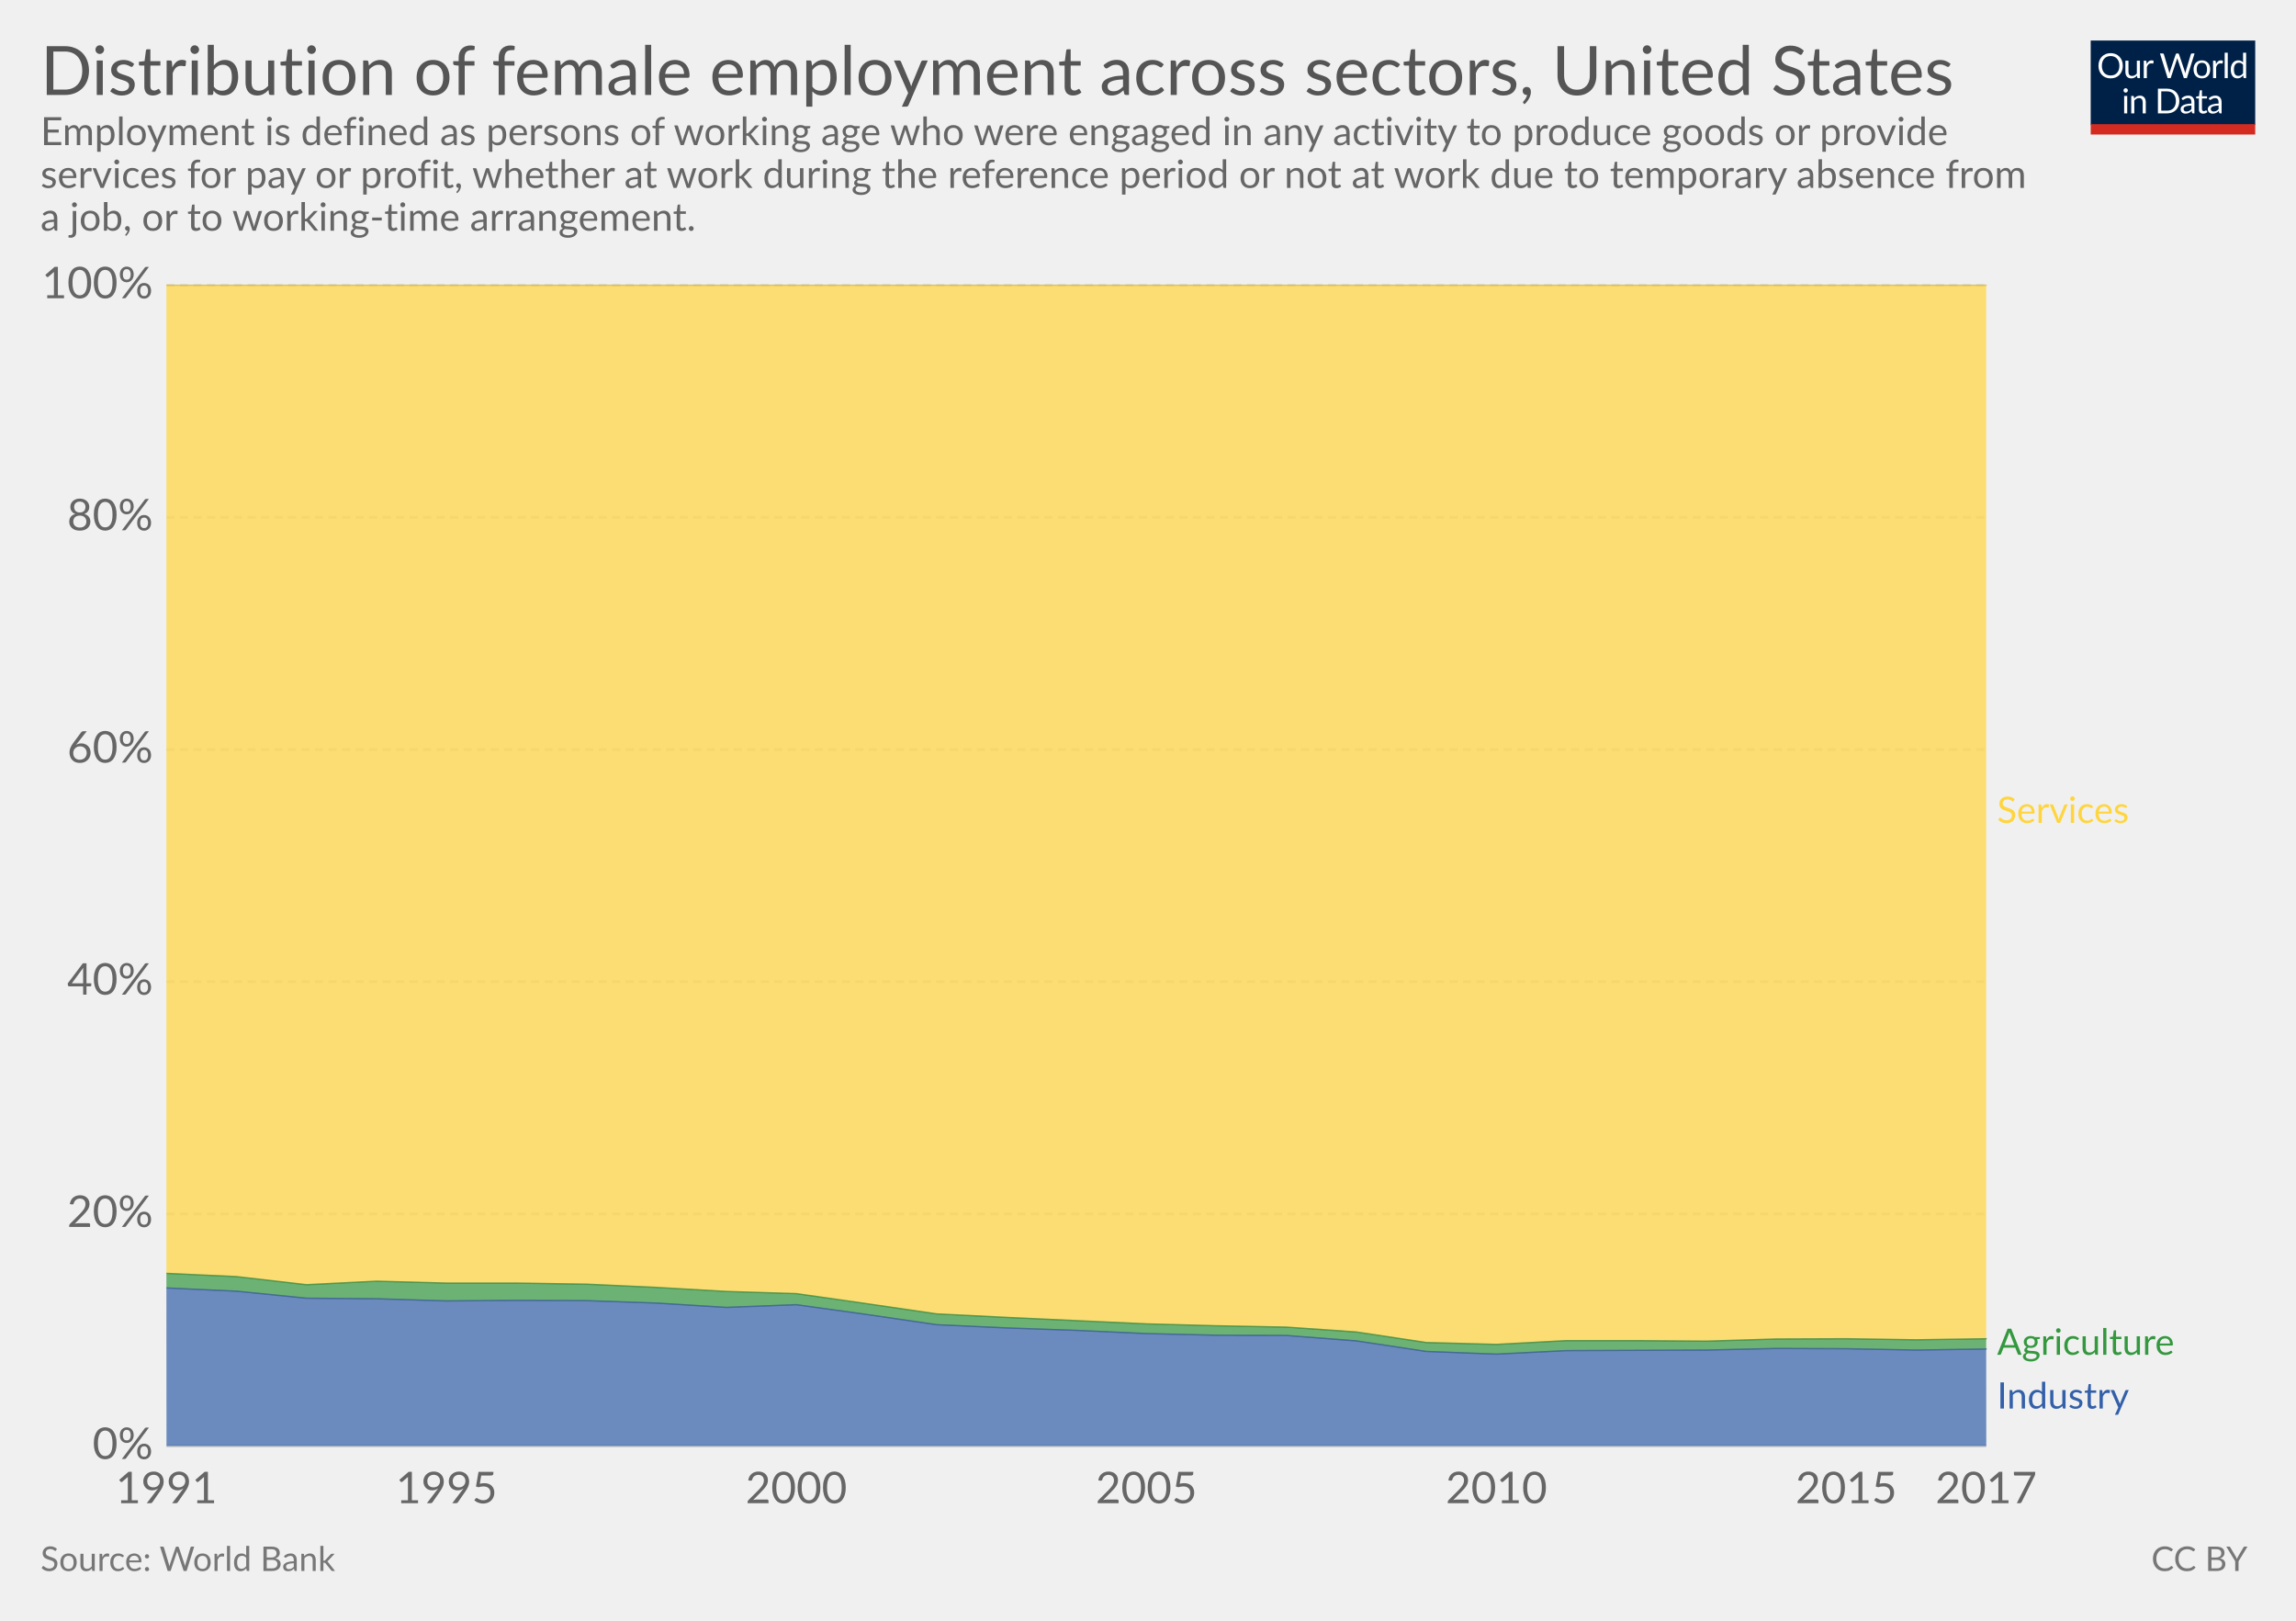
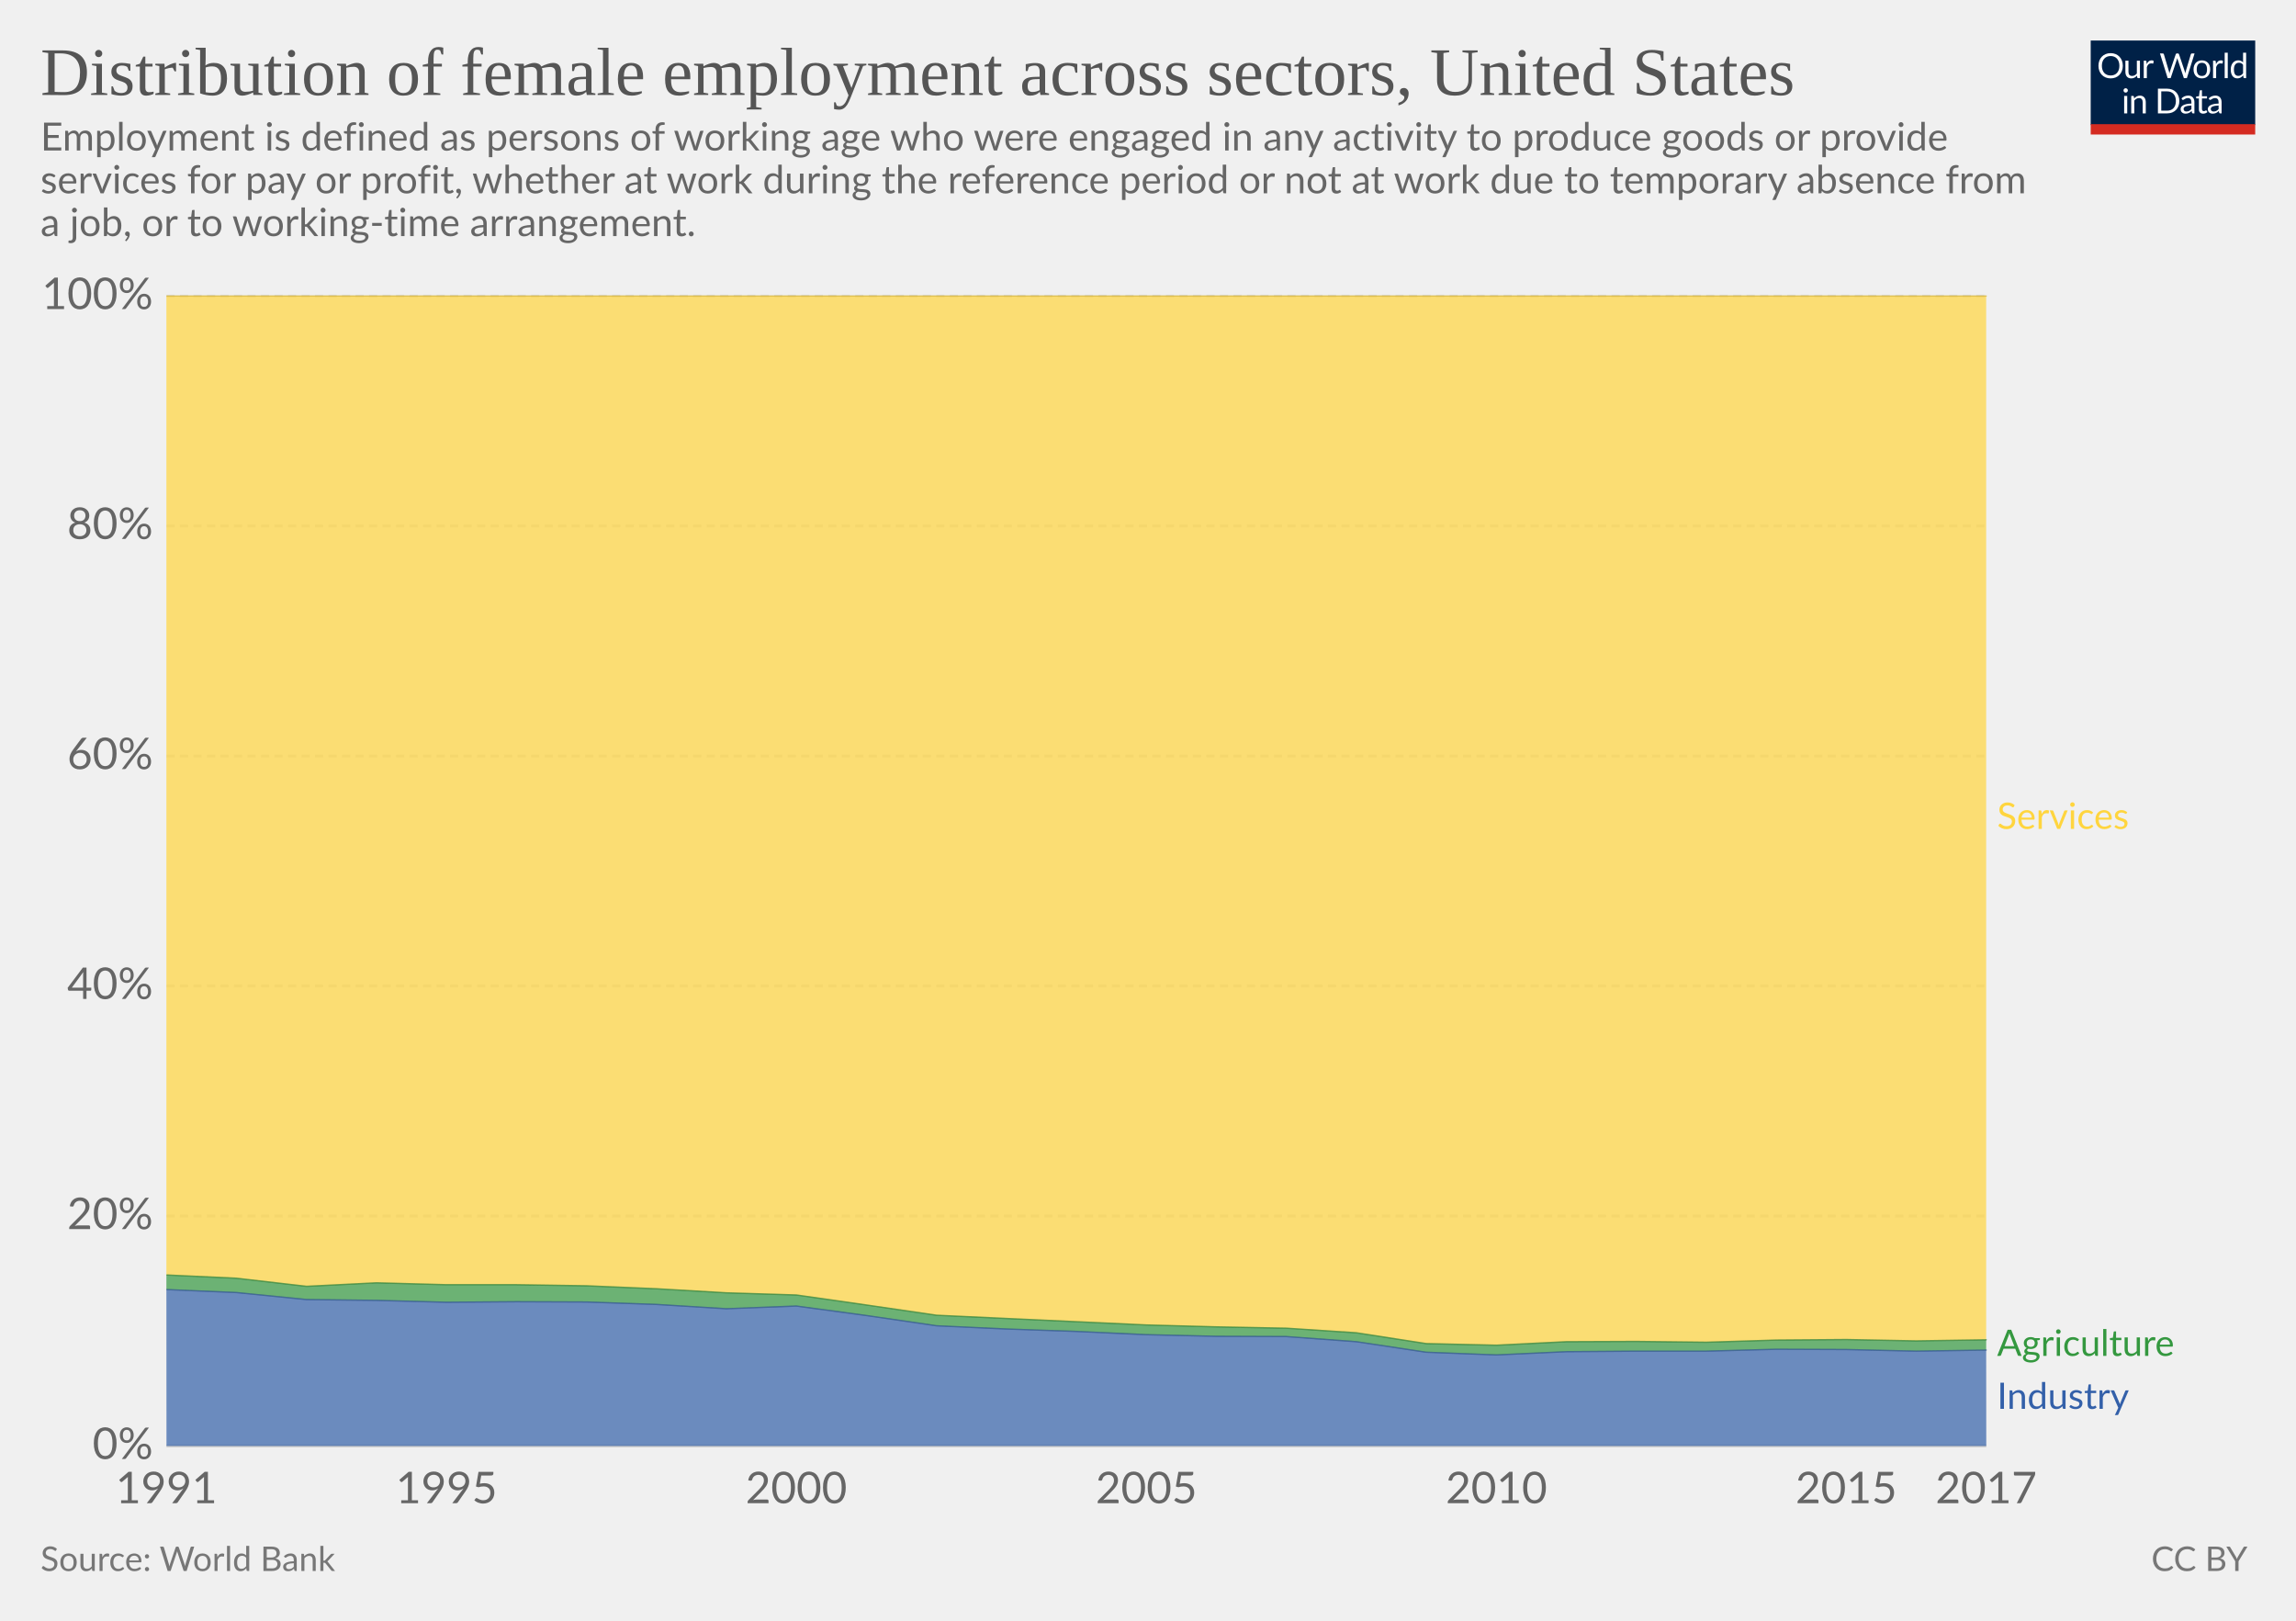
<svg xmlns="http://www.w3.org/2000/svg" version="1.1" style="font-family:Lato, 'Helvetica Neue', Helvetica, Arial, sans-serif;font-size:18px;background-color:white;text-rendering:optimizeLegibility;-webkit-font-smoothing:antialiased" width="850" height="600">
  <g class="HeaderView">
    <g transform="translate(774, 15) scale(0.29)">
      <svg width="210" height="120" viewBox="0 0 210 120" fill="none">
        <g clip-path="url(#clip0)">
          <path d="M0 0H210V107.89H0V0Z" fill="#002147" />
          <path d="M40.979 32.248C40.979 34.609 40.605 36.78 39.857 38.76C39.109 40.725 38.053 42.419 36.689 43.842C35.325 45.265 33.682 46.372 31.761 47.164C29.854 47.941 27.742 48.33 25.425 48.33C23.107 48.33 20.995 47.941 19.089 47.164C17.182 46.372 15.547 45.265 14.183 43.842C12.819 42.419 11.763 40.725 11.015 38.76C10.267 36.78 9.893 34.609 9.893 32.248C9.893 29.887 10.267 27.723 11.015 25.758C11.763 23.778 12.819 22.077 14.183 20.654C15.547 19.217 17.182 18.102 19.089 17.31C20.995 16.518 23.107 16.122 25.425 16.122C27.742 16.122 29.854 16.518 31.761 17.31C33.682 18.102 35.325 19.217 36.689 20.654C38.053 22.077 39.109 23.778 39.857 25.758C40.605 27.723 40.979 29.887 40.979 32.248ZM36.601 32.248C36.601 30.312 36.337 28.574 35.809 27.034C35.281 25.494 34.533 24.196 33.565 23.14C32.597 22.069 31.423 21.248 30.045 20.676C28.666 20.104 27.126 19.818 25.425 19.818C23.738 19.818 22.205 20.104 20.827 20.676C19.448 21.248 18.267 22.069 17.285 23.14C16.317 24.196 15.569 25.494 15.041 27.034C14.513 28.574 14.249 30.312 14.249 32.248C14.249 34.184 14.513 35.922 15.041 37.462C15.569 38.987 16.317 40.285 17.285 41.356C18.267 42.412 19.448 43.226 20.827 43.798C22.205 44.355 23.738 44.634 25.425 44.634C27.126 44.634 28.666 44.355 30.045 43.798C31.423 43.226 32.597 42.412 33.565 41.356C34.533 40.285 35.281 38.987 35.809 37.462C36.337 35.922 36.601 34.184 36.601 32.248ZM62.823 25.714V48H60.491C59.934 48 59.582 47.729 59.435 47.186L59.127 44.788C58.159 45.859 57.074 46.724 55.871 47.384C54.669 48.029 53.29 48.352 51.735 48.352C50.518 48.352 49.44 48.154 48.501 47.758C47.577 47.347 46.8 46.775 46.169 46.042C45.539 45.309 45.062 44.421 44.739 43.38C44.431 42.339 44.277 41.187 44.277 39.926V25.714H48.193V39.926C48.193 41.613 48.575 42.918 49.337 43.842C50.115 44.766 51.295 45.228 52.879 45.228C54.038 45.228 55.116 44.957 56.113 44.414C57.125 43.857 58.057 43.094 58.907 42.126V25.714H62.823ZM71.43 30.18C72.135 28.655 73 27.467 74.027 26.616C75.053 25.751 76.307 25.318 77.789 25.318C78.258 25.318 78.705 25.369 79.131 25.472C79.571 25.575 79.959 25.736 80.297 25.956L80.011 28.882C79.923 29.249 79.703 29.432 79.351 29.432C79.145 29.432 78.845 29.388 78.449 29.3C78.053 29.212 77.605 29.168 77.107 29.168C76.403 29.168 75.772 29.271 75.215 29.476C74.672 29.681 74.181 29.989 73.741 30.4C73.315 30.796 72.927 31.295 72.575 31.896C72.237 32.483 71.929 33.157 71.651 33.92V48H67.713V25.714H69.957C70.382 25.714 70.675 25.795 70.837 25.956C70.998 26.117 71.108 26.396 71.167 26.792L71.43 30.18ZM132.589 16.474L122.755 48H118.927L110.941 23.954C110.867 23.719 110.794 23.47 110.721 23.206C110.662 22.942 110.596 22.663 110.523 22.37C110.449 22.663 110.376 22.942 110.303 23.206C110.23 23.47 110.156 23.719 110.083 23.954L102.053 48H98.225L88.391 16.474H91.933C92.314 16.474 92.629 16.569 92.879 16.76C93.143 16.951 93.311 17.193 93.385 17.486L99.897 39.398C99.999 39.794 100.095 40.219 100.183 40.674C100.285 41.129 100.381 41.613 100.469 42.126C100.571 41.613 100.674 41.129 100.777 40.674C100.894 40.205 101.019 39.779 101.151 39.398L108.565 17.486C108.653 17.237 108.821 17.009 109.071 16.804C109.335 16.584 109.65 16.474 110.017 16.474H111.249C111.63 16.474 111.938 16.569 112.173 16.76C112.407 16.951 112.583 17.193 112.701 17.486L120.093 39.398C120.225 39.779 120.342 40.19 120.445 40.63C120.562 41.07 120.672 41.532 120.775 42.016C120.848 41.532 120.929 41.07 121.017 40.63C121.105 40.19 121.2 39.779 121.303 39.398L127.837 17.486C127.91 17.222 128.072 16.987 128.321 16.782C128.585 16.577 128.9 16.474 129.267 16.474H132.589ZM141.94 25.362C143.568 25.362 145.034 25.633 146.34 26.176C147.645 26.719 148.76 27.489 149.684 28.486C150.608 29.483 151.312 30.693 151.796 32.116C152.294 33.524 152.544 35.101 152.544 36.846C152.544 38.606 152.294 40.19 151.796 41.598C151.312 43.006 150.608 44.209 149.684 45.206C148.76 46.203 147.645 46.973 146.34 47.516C145.034 48.044 143.568 48.308 141.94 48.308C140.297 48.308 138.816 48.044 137.496 47.516C136.19 46.973 135.076 46.203 134.152 45.206C133.228 44.209 132.516 43.006 132.018 41.598C131.534 40.19 131.292 38.606 131.292 36.846C131.292 35.101 131.534 33.524 132.018 32.116C132.516 30.693 133.228 29.483 134.152 28.486C135.076 27.489 136.19 26.719 137.496 26.176C138.816 25.633 140.297 25.362 141.94 25.362ZM141.94 45.25C144.14 45.25 145.782 44.517 146.868 43.05C147.953 41.569 148.496 39.508 148.496 36.868C148.496 34.213 147.953 32.145 146.868 30.664C145.782 29.183 144.14 28.442 141.94 28.442C140.825 28.442 139.85 28.633 139.014 29.014C138.192 29.395 137.503 29.945 136.946 30.664C136.403 31.383 135.992 32.27 135.714 33.326C135.45 34.367 135.318 35.548 135.318 36.868C135.318 39.508 135.86 41.569 136.946 43.05C138.046 44.517 139.71 45.25 141.94 45.25ZM159.908 30.18C160.612 28.655 161.478 27.467 162.504 26.616C163.531 25.751 164.785 25.318 166.266 25.318C166.736 25.318 167.183 25.369 167.608 25.472C168.048 25.575 168.437 25.736 168.774 25.956L168.488 28.882C168.4 29.249 168.18 29.432 167.828 29.432C167.623 29.432 167.322 29.388 166.926 29.3C166.53 29.212 166.083 29.168 165.584 29.168C164.88 29.168 164.25 29.271 163.692 29.476C163.15 29.681 162.658 29.989 162.218 30.4C161.793 30.796 161.404 31.295 161.052 31.896C160.715 32.483 160.407 33.157 160.128 33.92V48H156.19V25.714H158.434C158.86 25.714 159.153 25.795 159.314 25.956C159.476 26.117 159.586 26.396 159.644 26.792L159.908 30.18ZM174.946 15.594V48H171.03V15.594H174.946ZM194.496 31.016C193.763 30.033 192.971 29.351 192.12 28.97C191.269 28.574 190.316 28.376 189.26 28.376C187.192 28.376 185.601 29.117 184.486 30.598C183.371 32.079 182.814 34.191 182.814 36.934C182.814 38.386 182.939 39.633 183.188 40.674C183.437 41.701 183.804 42.551 184.288 43.226C184.772 43.886 185.366 44.37 186.07 44.678C186.774 44.986 187.573 45.14 188.468 45.14C189.759 45.14 190.881 44.847 191.834 44.26C192.802 43.673 193.689 42.845 194.496 41.774V31.016ZM198.412 15.594V48H196.08C195.523 48 195.171 47.729 195.024 47.186L194.672 44.48C193.719 45.624 192.633 46.548 191.416 47.252C190.199 47.956 188.791 48.308 187.192 48.308C185.916 48.308 184.757 48.066 183.716 47.582C182.675 47.083 181.787 46.357 181.054 45.404C180.321 44.451 179.756 43.263 179.36 41.84C178.964 40.417 178.766 38.782 178.766 36.934C178.766 35.291 178.986 33.766 179.426 32.358C179.866 30.935 180.497 29.703 181.318 28.662C182.139 27.621 183.144 26.807 184.332 26.22C185.535 25.619 186.884 25.318 188.38 25.318C189.744 25.318 190.91 25.553 191.878 26.022C192.861 26.477 193.733 27.115 194.496 27.936V15.594H198.412ZM46.614 70.714V93H42.698V70.714H46.614ZM47.45 63.718C47.45 64.099 47.369 64.459 47.208 64.796C47.061 65.119 46.856 65.412 46.592 65.676C46.343 65.925 46.042 66.123 45.69 66.27C45.352 66.417 44.993 66.49 44.612 66.49C44.23 66.49 43.871 66.417 43.534 66.27C43.211 66.123 42.925 65.925 42.676 65.676C42.426 65.412 42.228 65.119 42.082 64.796C41.935 64.459 41.862 64.099 41.862 63.718C41.862 63.337 41.935 62.977 42.082 62.64C42.228 62.288 42.426 61.987 42.676 61.738C42.925 61.474 43.211 61.269 43.534 61.122C43.871 60.975 44.23 60.902 44.612 60.902C44.993 60.902 45.352 60.975 45.69 61.122C46.042 61.269 46.343 61.474 46.592 61.738C46.856 61.987 47.061 62.288 47.208 62.64C47.369 62.977 47.45 63.337 47.45 63.718ZM55.424 73.948C55.908 73.405 56.422 72.914 56.964 72.474C57.507 72.034 58.079 71.66 58.68 71.352C59.296 71.029 59.941 70.787 60.616 70.626C61.306 70.45 62.046 70.362 62.838 70.362C64.055 70.362 65.126 70.567 66.05 70.978C66.989 71.374 67.766 71.946 68.382 72.694C69.013 73.427 69.49 74.315 69.812 75.356C70.135 76.397 70.296 77.549 70.296 78.81V93H66.358V78.81C66.358 77.123 65.969 75.818 65.192 74.894C64.43 73.955 63.264 73.486 61.694 73.486C60.535 73.486 59.45 73.765 58.438 74.322C57.441 74.879 56.517 75.635 55.666 76.588V93H51.728V70.714H54.082C54.639 70.714 54.984 70.985 55.116 71.528L55.424 73.948ZM113.129 77.248C113.129 79.609 112.755 81.758 112.007 83.694C111.259 85.63 110.203 87.287 108.839 88.666C107.475 90.045 105.832 91.115 103.911 91.878C102.004 92.626 99.892 93 97.575 93H85.805V61.474H97.575C99.892 61.474 102.004 61.855 103.911 62.618C105.832 63.366 107.475 64.437 108.839 65.83C110.203 67.209 111.259 68.866 112.007 70.802C112.755 72.738 113.129 74.887 113.129 77.248ZM108.751 77.248C108.751 75.312 108.487 73.581 107.959 72.056C107.431 70.531 106.683 69.24 105.715 68.184C104.747 67.128 103.574 66.321 102.195 65.764C100.816 65.207 99.276 64.928 97.575 64.928H90.073V89.546H97.575C99.276 89.546 100.816 89.267 102.195 88.71C103.574 88.153 104.747 87.353 105.715 86.312C106.683 85.256 107.431 83.965 107.959 82.44C108.487 80.915 108.751 79.184 108.751 77.248ZM128.553 82.968C126.749 83.027 125.209 83.173 123.933 83.408C122.672 83.628 121.638 83.921 120.831 84.288C120.039 84.655 119.46 85.087 119.093 85.586C118.741 86.085 118.565 86.642 118.565 87.258C118.565 87.845 118.661 88.351 118.851 88.776C119.042 89.201 119.299 89.553 119.621 89.832C119.959 90.096 120.347 90.294 120.787 90.426C121.242 90.543 121.726 90.602 122.239 90.602C122.929 90.602 123.559 90.536 124.131 90.404C124.703 90.257 125.239 90.052 125.737 89.788C126.251 89.524 126.735 89.209 127.189 88.842C127.659 88.475 128.113 88.057 128.553 87.588V82.968ZM115.903 73.86C117.135 72.672 118.463 71.785 119.885 71.198C121.308 70.611 122.885 70.318 124.615 70.318C125.862 70.318 126.969 70.523 127.937 70.934C128.905 71.345 129.719 71.917 130.379 72.65C131.039 73.383 131.538 74.271 131.875 75.312C132.213 76.353 132.381 77.497 132.381 78.744V93H130.643C130.262 93 129.969 92.941 129.763 92.824C129.558 92.692 129.397 92.443 129.279 92.076L128.839 89.964C128.253 90.507 127.681 90.991 127.123 91.416C126.566 91.827 125.979 92.179 125.363 92.472C124.747 92.751 124.087 92.963 123.383 93.11C122.694 93.271 121.924 93.352 121.073 93.352C120.208 93.352 119.394 93.235 118.631 93C117.869 92.751 117.201 92.384 116.629 91.9C116.072 91.416 115.625 90.807 115.287 90.074C114.965 89.326 114.803 88.446 114.803 87.434C114.803 86.554 115.045 85.711 115.529 84.904C116.013 84.083 116.798 83.357 117.883 82.726C118.969 82.095 120.384 81.582 122.129 81.186C123.875 80.775 126.016 80.541 128.553 80.482V78.744C128.553 77.013 128.179 75.708 127.431 74.828C126.683 73.933 125.591 73.486 124.153 73.486C123.185 73.486 122.371 73.611 121.711 73.86C121.066 74.095 120.501 74.366 120.017 74.674C119.548 74.967 119.137 75.239 118.785 75.488C118.448 75.723 118.111 75.84 117.773 75.84C117.509 75.84 117.282 75.774 117.091 75.642C116.901 75.495 116.739 75.319 116.607 75.114L115.903 73.86ZM143.568 93.352C141.808 93.352 140.451 92.861 139.498 91.878C138.559 90.895 138.09 89.48 138.09 87.632V73.992H135.406C135.171 73.992 134.973 73.926 134.812 73.794C134.65 73.647 134.57 73.427 134.57 73.134V71.572L138.222 71.11L139.124 64.224C139.168 64.004 139.263 63.828 139.41 63.696C139.571 63.549 139.776 63.476 140.026 63.476H142.006V71.154H148.452V73.992H142.006V87.368C142.006 88.307 142.233 89.003 142.688 89.458C143.142 89.913 143.729 90.14 144.448 90.14C144.858 90.14 145.21 90.089 145.504 89.986C145.812 89.869 146.076 89.744 146.296 89.612C146.516 89.48 146.699 89.363 146.846 89.26C147.007 89.143 147.146 89.084 147.264 89.084C147.469 89.084 147.652 89.209 147.814 89.458L148.958 91.328C148.283 91.959 147.469 92.457 146.516 92.824C145.562 93.176 144.58 93.352 143.568 93.352ZM163.253 82.968C161.449 83.027 159.909 83.173 158.633 83.408C157.372 83.628 156.338 83.921 155.531 84.288C154.739 84.655 154.16 85.087 153.793 85.586C153.441 86.085 153.265 86.642 153.265 87.258C153.265 87.845 153.36 88.351 153.551 88.776C153.742 89.201 153.998 89.553 154.321 89.832C154.658 90.096 155.047 90.294 155.487 90.426C155.942 90.543 156.426 90.602 156.939 90.602C157.628 90.602 158.259 90.536 158.831 90.404C159.403 90.257 159.938 90.052 160.437 89.788C160.95 89.524 161.434 89.209 161.889 88.842C162.358 88.475 162.813 88.057 163.253 87.588V82.968ZM150.603 73.86C151.835 72.672 153.162 71.785 154.585 71.198C156.008 70.611 157.584 70.318 159.315 70.318C160.562 70.318 161.669 70.523 162.637 70.934C163.605 71.345 164.419 71.917 165.079 72.65C165.739 73.383 166.238 74.271 166.575 75.312C166.912 76.353 167.081 77.497 167.081 78.744V93H165.343C164.962 93 164.668 92.941 164.463 92.824C164.258 92.692 164.096 92.443 163.979 92.076L163.539 89.964C162.952 90.507 162.38 90.991 161.823 91.416C161.266 91.827 160.679 92.179 160.063 92.472C159.447 92.751 158.787 92.963 158.083 93.11C157.394 93.271 156.624 93.352 155.773 93.352C154.908 93.352 154.094 93.235 153.331 93C152.568 92.751 151.901 92.384 151.329 91.9C150.772 91.416 150.324 90.807 149.987 90.074C149.664 89.326 149.503 88.446 149.503 87.434C149.503 86.554 149.745 85.711 150.229 84.904C150.713 84.083 151.498 83.357 152.583 82.726C153.668 82.095 155.084 81.582 156.829 81.186C158.574 80.775 160.716 80.541 163.253 80.482V78.744C163.253 77.013 162.879 75.708 162.131 74.828C161.383 73.933 160.29 73.486 158.853 73.486C157.885 73.486 157.071 73.611 156.411 73.86C155.766 74.095 155.201 74.366 154.717 74.674C154.248 74.967 153.837 75.239 153.485 75.488C153.148 75.723 152.81 75.84 152.473 75.84C152.209 75.84 151.982 75.774 151.791 75.642C151.6 75.495 151.439 75.319 151.307 75.114L150.603 73.86Z" fill="white" />
          <rect y="106.789" width="210" height="13.211" fill="#D42B21" />
        </g>
        <defs>
          <clipPath id="clip0">
            <rect width="210" height="120" fill="white" />
          </clipPath>
        </defs>
      </svg>
    </g>
-     <a href="https://ourworldindata.org/grapher/distribution-of-female-employment-across-sectors" target="_blank">
+     <a href="https://ourworldindata.org/grapher/distribution-of-female-employment-across-sectors" style="font-family:&quot;Playfair Display&quot;, Georgia, &quot;Times New Roman&quot;, serif" target="_blank">
      <text font-size="25.20" x="15.0" y="35.2" fill="#555">
        <tspan x="15" y="35.16">Distribution of female employment across sectors, United States</tspan>
      </text>
    </a>
-     <text font-size="14.40" x="15.0" y="53.7" fill="#666">
-       <tspan x="15" y="53.72">Employment is defined as persons of working age who were engaged in any activity to produce goods or provide</tspan>
-       <tspan x="15" y="69.56">services for pay or profit, whether at work during the reference period or not at work due to temporary absence from</tspan>
-       <tspan x="15" y="85.4">a job, or to working-time arrangement. </tspan>
+     <text font-size="14.40" x="15.0" y="55.7" fill="#666">
+       <tspan x="15" y="55.72">Employment is defined as persons of working age who were engaged in any activity to produce goods or provide</tspan>
+       <tspan x="15" y="71.56">services for pay or profit, whether at work during the reference period or not at work due to temporary absence from</tspan>
+       <tspan x="15" y="87.4">a job, or to working-time arrangement. </tspan>
    </text>
  </g>
  <g class="StackedArea">
    <defs>
-       <clipPath id="boundsClip-5">
-         <rect x="61.634" y="0" width="820" height="901.8" />
+       <clipPath id="boundsClip-9">
+         <rect x="61.634" y="0" width="820" height="893.8" />
      </clipPath>
    </defs>
    <g class="AxisBoxView">
      <g class="HorizontalAxis">
        <text x="61.6" y="556.5" fill="#666" text-anchor="middle" font-size="16.2">1991</text>
        <text x="165.3" y="556.5" fill="#666" text-anchor="middle" font-size="16.2">1995</text>
        <text x="294.8" y="556.5" fill="#666" text-anchor="middle" font-size="16.2">2000</text>
        <text x="424.4" y="556.5" fill="#666" text-anchor="middle" font-size="16.2">2005</text>
        <text x="554" y="556.5" fill="#666" text-anchor="middle" font-size="16.2">2010</text>
        <text x="683.5" y="556.5" fill="#666" text-anchor="middle" font-size="16.2">2015</text>
        <text x="735.3" y="556.5" fill="#666" text-anchor="middle" font-size="16.2">2017</text>
      </g>
      <g class="VerticalAxis">
        <text x="56.63" y="535.3" fill="#666" dominant-baseline="middle" text-anchor="end" font-size="16.2">0%</text>
-         <text x="56.63" y="449.4" fill="#666" dominant-baseline="middle" text-anchor="end" font-size="16.2">20%</text>
-         <text x="56.63" y="363.4" fill="#666" dominant-baseline="middle" text-anchor="end" font-size="16.2">40%</text>
-         <text x="56.63" y="277.5" fill="#666" dominant-baseline="middle" text-anchor="end" font-size="16.2">60%</text>
-         <text x="56.63" y="191.5" fill="#666" dominant-baseline="middle" text-anchor="end" font-size="16.2">80%</text>
-         <text x="56.63" y="105.6" fill="#666" dominant-baseline="middle" text-anchor="end" font-size="16.2">100%</text>
+         <text x="56.63" y="450.2" fill="#666" dominant-baseline="middle" text-anchor="end" font-size="16.2">20%</text>
+         <text x="56.63" y="365" fill="#666" dominant-baseline="middle" text-anchor="end" font-size="16.2">40%</text>
+         <text x="56.63" y="279.9" fill="#666" dominant-baseline="middle" text-anchor="end" font-size="16.2">60%</text>
+         <text x="56.63" y="194.7" fill="#666" dominant-baseline="middle" text-anchor="end" font-size="16.2">80%</text>
+         <text x="56.63" y="109.6" fill="#666" dominant-baseline="middle" text-anchor="end" font-size="16.2">100%</text>
      </g>
      <g class="AxisGridLines">
        <line x1="61.63" y1="535.3" x2="735.34" y2="535.3" stroke="#ccc" />
-         <line x1="61.63" y1="449.4" x2="735.34" y2="449.4" stroke="#ddd" stroke-dasharray="3,2" />
-         <line x1="61.63" y1="363.4" x2="735.34" y2="363.4" stroke="#ddd" stroke-dasharray="3,2" />
-         <line x1="61.63" y1="277.5" x2="735.34" y2="277.5" stroke="#ddd" stroke-dasharray="3,2" />
-         <line x1="61.63" y1="191.5" x2="735.34" y2="191.5" stroke="#ddd" stroke-dasharray="3,2" />
-         <line x1="61.63" y1="105.6" x2="735.34" y2="105.6" stroke="#ddd" stroke-dasharray="3,2" />
+         <line x1="61.63" y1="450.2" x2="735.34" y2="450.2" stroke="#ddd" stroke-dasharray="3,2" />
+         <line x1="61.63" y1="365" x2="735.34" y2="365" stroke="#ddd" stroke-dasharray="3,2" />
+         <line x1="61.63" y1="279.9" x2="735.34" y2="279.9" stroke="#ddd" stroke-dasharray="3,2" />
+         <line x1="61.63" y1="194.7" x2="735.34" y2="194.7" stroke="#ddd" stroke-dasharray="3,2" />
+         <line x1="61.63" y1="109.6" x2="735.34" y2="109.6" stroke="#ddd" stroke-dasharray="3,2" />
      </g>
    </g>
-     <g clip-path="url(#boundsClip-5)">
+     <g clip-path="url(#boundsClip-9)">
      <g class="HeightedLegend" style="cursor:default">
        <g class="legendMark">
-           <rect x="735.335" y="293.85" width="86.84" height="13.5" fill="#fff" opacity="0" />
-           <text font-size="13.50" x="739.3" y="304.7" fill="#ffd53e">
-             <tspan x="739.335" y="304.65">Services</tspan>
+           <rect x="735.335" y="296.05" width="86.84" height="13.5" fill="#fff" opacity="0" />
+           <text font-size="13.50" x="739.3" y="306.9" fill="#ffd53e">
+             <tspan x="739.335" y="306.85">Services</tspan>
          </text>
        </g>
        <g class="legendMark">
-           <rect x="735.335" y="490.75" width="99.665" height="13.5" fill="#fff" opacity="0" />
-           <text font-size="13.50" x="739.3" y="501.6" fill="#34983f">
-             <tspan x="739.335" y="501.55">Agriculture</tspan>
+           <rect x="735.335" y="491.15" width="99.665" height="13.5" fill="#fff" opacity="0" />
+           <text font-size="13.50" x="739.3" y="501.9" fill="#34983f">
+             <tspan x="739.335" y="501.95">Agriculture</tspan>
          </text>
        </g>
        <g class="legendMark">
-           <rect x="735.335" y="510.65" width="83.195" height="13.5" fill="#fff" opacity="0" />
-           <text font-size="13.50" x="739.3" y="521.4" fill="#3360a9">
-             <tspan x="739.335" y="521.45">Industry</tspan>
+           <rect x="735.335" y="510.75" width="83.195" height="13.5" fill="#fff" opacity="0" />
+           <text font-size="13.50" x="739.3" y="521.5" fill="#3360a9">
+             <tspan x="739.335" y="521.55">Industry</tspan>
          </text>
        </g>
      </g>
      <g class="Areas">
-         <rect x="61.634" y="105.6" width="673.701" height="429.7" opacity="0" fill="rgba(255,255,255,0)" />
-         <path class="United-States_2-area" stroke-linecap="round" d="M61.6 476.8L87.5 478L113.5 480.6L139.4 480.8L165.3 481.6L191.2 481.4L217.1 481.5L243 482.4L268.9 484L294.8 483L320.7 486.6L346.7 490.4L372.6 491.6L398.5 492.5L424.4 493.7L450.3 494.3L476.2 494.4L502.1 496.4L528 500.3L554 501.3L579.9 500L605.8 499.9L631.7 499.8L657.6 499.2L683.5 499.3L709.4 499.8L735.3 499.4L735.335 535.3L61.634 535.3" fill="#3360a9" fill-opacity="0.7" />
-         <path class="United-States_1-area" stroke-linecap="round" d="M61.6 471.4L87.5 472.6L113.5 475.6L139.4 474.3L165.3 475L191.2 475L217.1 475.4L243 476.6L268.9 478.1L294.8 478.9L320.7 482.6L346.7 486.4L372.6 487.7L398.5 488.9L424.4 490.1L450.3 490.8L476.2 491.3L502.1 493.1L528 497L554 497.7L579.9 496.3L605.8 496.3L631.7 496.5L657.6 495.7L683.5 495.6L709.4 496L735.3 495.6L735.3 499.4L709.4 499.8L683.5 499.3L657.6 499.2L631.7 499.8L605.8 499.9L579.9 500L554 501.3L528 500.3L502.1 496.4L476.2 494.4L450.3 494.3L424.4 493.7L398.5 492.5L372.6 491.6L346.7 490.4L320.7 486.6L294.8 483L268.9 484L243 482.4L217.1 481.5L191.2 481.4L165.3 481.6L139.4 480.8L113.5 480.6L87.5 478L61.6 476.8" fill="#34983f" fill-opacity="0.7" />
-         <path class="United-States_0-area" stroke-linecap="round" d="M61.6 105.6L87.5 105.6L113.5 105.6L139.4 105.6L165.3 105.6L191.2 105.6L217.1 105.6L243 105.6L268.9 105.6L294.8 105.6L320.7 105.6L346.7 105.6L372.6 105.6L398.5 105.6L424.4 105.6L450.3 105.6L476.2 105.6L502.1 105.6L528 105.6L554 105.6L579.9 105.6L605.8 105.6L631.7 105.6L657.6 105.6L683.5 105.6L709.4 105.6L735.3 105.6L735.3 495.6L709.4 496L683.5 495.6L657.6 495.7L631.7 496.5L605.8 496.3L579.9 496.3L554 497.7L528 497L502.1 493.1L476.2 491.3L450.3 490.8L424.4 490.1L398.5 488.9L372.6 487.7L346.7 486.4L320.7 482.6L294.8 478.9L268.9 478.1L243 476.6L217.1 475.4L191.2 475L165.3 475L139.4 474.3L113.5 475.6L87.5 472.6L61.6 471.4" fill="#ffd53e" fill-opacity="0.7" />
-         <path class="United-States_2-border" stroke-linecap="round" d="M61.6 476.8L87.5 478L113.5 480.6L139.4 480.8L165.3 481.6L191.2 481.4L217.1 481.5L243 482.4L268.9 484L294.8 483L320.7 486.6L346.7 490.4L372.6 491.6L398.5 492.5L424.4 493.7L450.3 494.3L476.2 494.4L502.1 496.4L528 500.3L554 501.3L579.9 500L605.8 499.9L631.7 499.8L657.6 499.2L683.5 499.3L709.4 499.8L735.3 499.4" stroke="rgb(43, 80, 141)" stroke-opacity="0.7" stroke-width="0.5" fill="none" />
-         <path class="United-States_1-border" stroke-linecap="round" d="M61.6 471.4L87.5 472.6L113.5 475.6L139.4 474.3L165.3 475L191.2 475L217.1 475.4L243 476.6L268.9 478.1L294.8 478.9L320.7 482.6L346.7 486.4L372.6 487.7L398.5 488.9L424.4 490.1L450.3 490.8L476.2 491.3L502.1 493.1L528 497L554 497.7L579.9 496.3L605.8 496.3L631.7 496.5L657.6 495.7L683.5 495.6L709.4 496L735.3 495.6" stroke="rgb(44, 127, 53)" stroke-opacity="0.7" stroke-width="0.5" fill="none" />
-         <path class="United-States_0-border" stroke-linecap="round" d="M61.6 105.6L87.5 105.6L113.5 105.6L139.4 105.6L165.3 105.6L191.2 105.6L217.1 105.6L243 105.6L268.9 105.6L294.8 105.6L320.7 105.6L346.7 105.6L372.6 105.6L398.5 105.6L424.4 105.6L450.3 105.6L476.2 105.6L502.1 105.6L528 105.6L554 105.6L579.9 105.6L605.8 105.6L631.7 105.6L657.6 105.6L683.5 105.6L709.4 105.6L735.3 105.6" stroke="rgb(213, 178, 52)" stroke-opacity="0.7" stroke-width="0.5" fill="none" />
+         <rect x="61.634" y="109.6" width="673.701" height="425.7" opacity="0" fill="rgba(255,255,255,0)" />
+         <path class="United-States_2-area" stroke-linecap="round" d="M61.6 477.4L87.5 478.5L113.5 481.1L139.4 481.4L165.3 482.1L191.2 481.9L217.1 482L243 482.9L268.9 484.5L294.8 483.5L320.7 487L346.7 490.8L372.6 492L398.5 492.9L424.4 494.1L450.3 494.7L476.2 494.8L502.1 496.7L528 500.6L554 501.6L579.9 500.4L605.8 500.2L631.7 500.2L657.6 499.5L683.5 499.6L709.4 500.2L735.3 499.8L735.335 535.3L61.634 535.3" fill="#3360a9" fill-opacity="0.7" />
+         <path class="United-States_1-area" stroke-linecap="round" d="M61.6 472L87.5 473.2L113.5 476.2L139.4 474.9L165.3 475.6L191.2 475.6L217.1 476L243 477.1L268.9 478.6L294.8 479.4L320.7 483.1L346.7 486.9L372.6 488.1L398.5 489.3L424.4 490.5L450.3 491.2L476.2 491.7L502.1 493.4L528 497.4L554 498L579.9 496.7L605.8 496.6L631.7 496.9L657.6 496.1L683.5 495.9L709.4 496.4L735.3 496L735.3 499.8L709.4 500.2L683.5 499.6L657.6 499.5L631.7 500.2L605.8 500.2L579.9 500.4L554 501.6L528 500.6L502.1 496.7L476.2 494.8L450.3 494.7L424.4 494.1L398.5 492.9L372.6 492L346.7 490.8L320.7 487L294.8 483.5L268.9 484.5L243 482.9L217.1 482L191.2 481.9L165.3 482.1L139.4 481.4L113.5 481.1L87.5 478.5L61.6 477.4" fill="#34983f" fill-opacity="0.7" />
+         <path class="United-States_0-area" stroke-linecap="round" d="M61.6 109.6L87.5 109.6L113.5 109.6L139.4 109.6L165.3 109.6L191.2 109.6L217.1 109.6L243 109.6L268.9 109.6L294.8 109.6L320.7 109.6L346.7 109.6L372.6 109.6L398.5 109.6L424.4 109.6L450.3 109.6L476.2 109.6L502.1 109.6L528 109.6L554 109.6L579.9 109.6L605.8 109.6L631.7 109.6L657.6 109.6L683.5 109.6L709.4 109.6L735.3 109.6L735.3 496L709.4 496.4L683.5 495.9L657.6 496.1L631.7 496.9L605.8 496.6L579.9 496.7L554 498L528 497.4L502.1 493.4L476.2 491.7L450.3 491.2L424.4 490.5L398.5 489.3L372.6 488.1L346.7 486.9L320.7 483.1L294.8 479.4L268.9 478.6L243 477.1L217.1 476L191.2 475.6L165.3 475.6L139.4 474.9L113.5 476.2L87.5 473.2L61.6 472" fill="#ffd53e" fill-opacity="0.7" />
+         <path class="United-States_2-border" stroke-linecap="round" d="M61.6 477.4L87.5 478.5L113.5 481.1L139.4 481.4L165.3 482.1L191.2 481.9L217.1 482L243 482.9L268.9 484.5L294.8 483.5L320.7 487L346.7 490.8L372.6 492L398.5 492.9L424.4 494.1L450.3 494.7L476.2 494.8L502.1 496.7L528 500.6L554 501.6L579.9 500.4L605.8 500.2L631.7 500.2L657.6 499.5L683.5 499.6L709.4 500.2L735.3 499.8" stroke="rgb(43, 80, 141)" stroke-opacity="0.7" stroke-width="0.5" fill="none" />
+         <path class="United-States_1-border" stroke-linecap="round" d="M61.6 472L87.5 473.2L113.5 476.2L139.4 474.9L165.3 475.6L191.2 475.6L217.1 476L243 477.1L268.9 478.6L294.8 479.4L320.7 483.1L346.7 486.9L372.6 488.1L398.5 489.3L424.4 490.5L450.3 491.2L476.2 491.7L502.1 493.4L528 497.4L554 498L579.9 496.7L605.8 496.6L631.7 496.9L657.6 496.1L683.5 495.9L709.4 496.4L735.3 496" stroke="rgb(44, 127, 53)" stroke-opacity="0.7" stroke-width="0.5" fill="none" />
+         <path class="United-States_0-border" stroke-linecap="round" d="M61.6 109.6L87.5 109.6L113.5 109.6L139.4 109.6L165.3 109.6L191.2 109.6L217.1 109.6L243 109.6L268.9 109.6L294.8 109.6L320.7 109.6L346.7 109.6L372.6 109.6L398.5 109.6L424.4 109.6L450.3 109.6L476.2 109.6L502.1 109.6L528 109.6L554 109.6L579.9 109.6L605.8 109.6L631.7 109.6L657.6 109.6L683.5 109.6L709.4 109.6L735.3 109.6" stroke="rgb(213, 178, 52)" stroke-opacity="0.7" stroke-width="0.5" fill="none" />
      </g>
    </g>
  </g>
  <g class="SourcesFooter" style="fill:#777">
    <g class="clickable" style="fill:#777">
      <text font-size="12.60" x="15.0" y="581.6">
        <tspan x="15" y="581.58">Source: World Bank</tspan>
      </text>
    </g>
    <text font-size="12.60" x="796.4" y="581.6">
      <tspan x="796.444" y="581.58">
        <a style="fill: #777;" class="cclogo" href="http://creativecommons.org/licenses/by/4.0/deed.en_US" target="_blank">CC BY</a>
      </tspan>
    </text>
  </g>
</svg>
